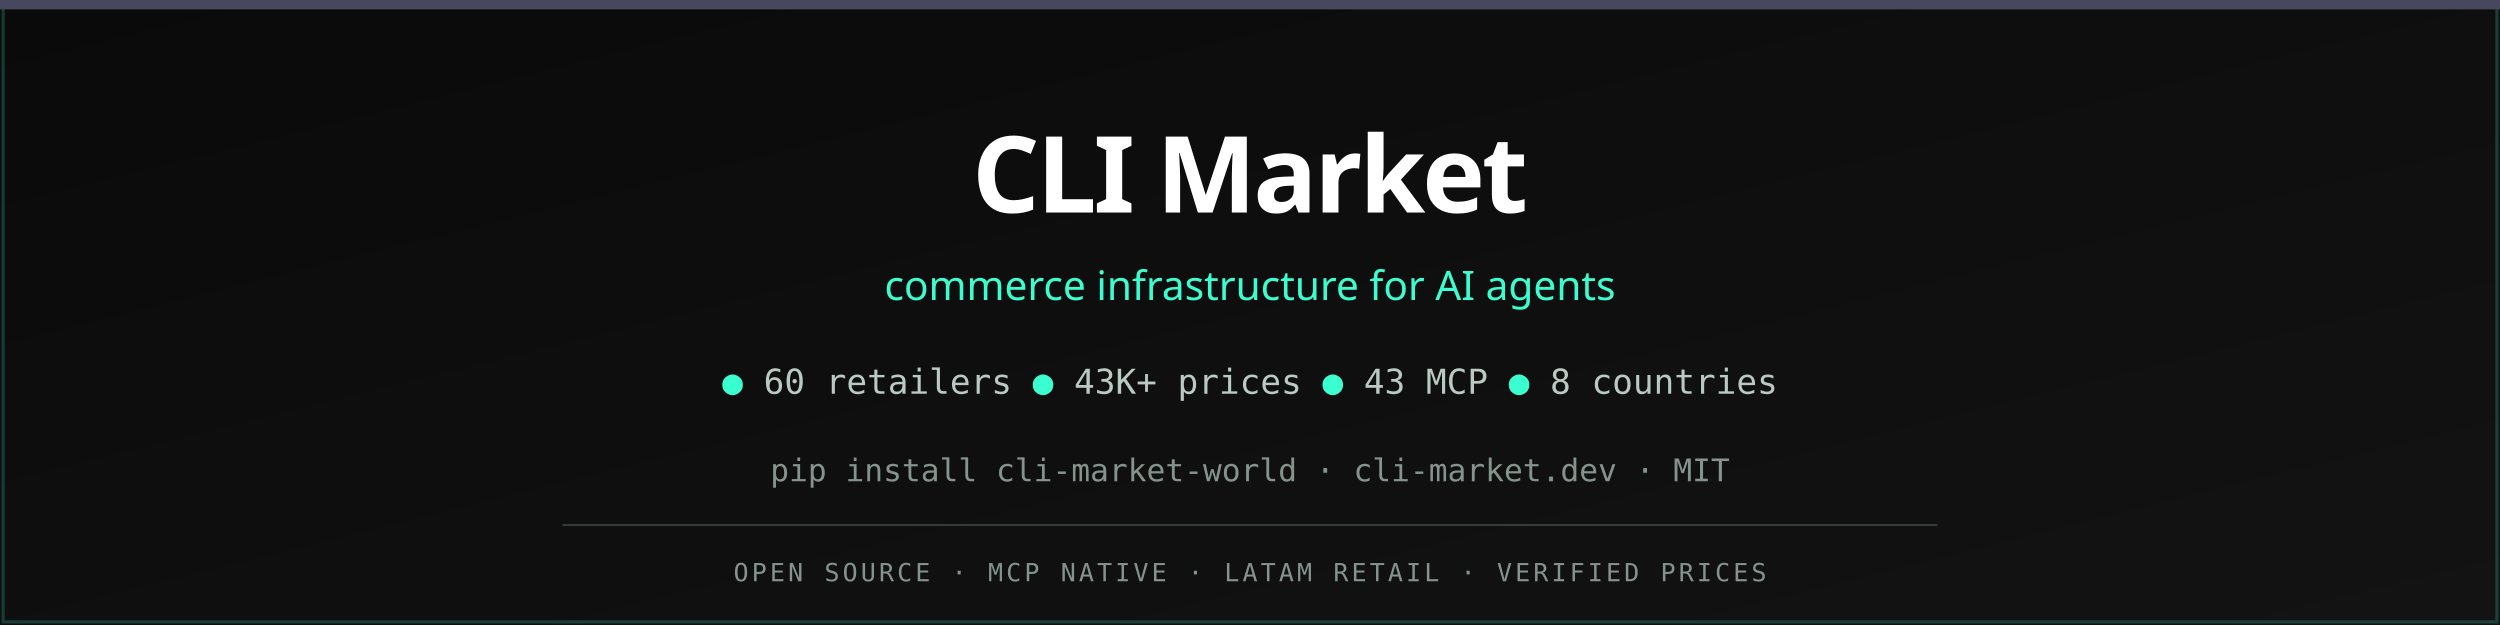
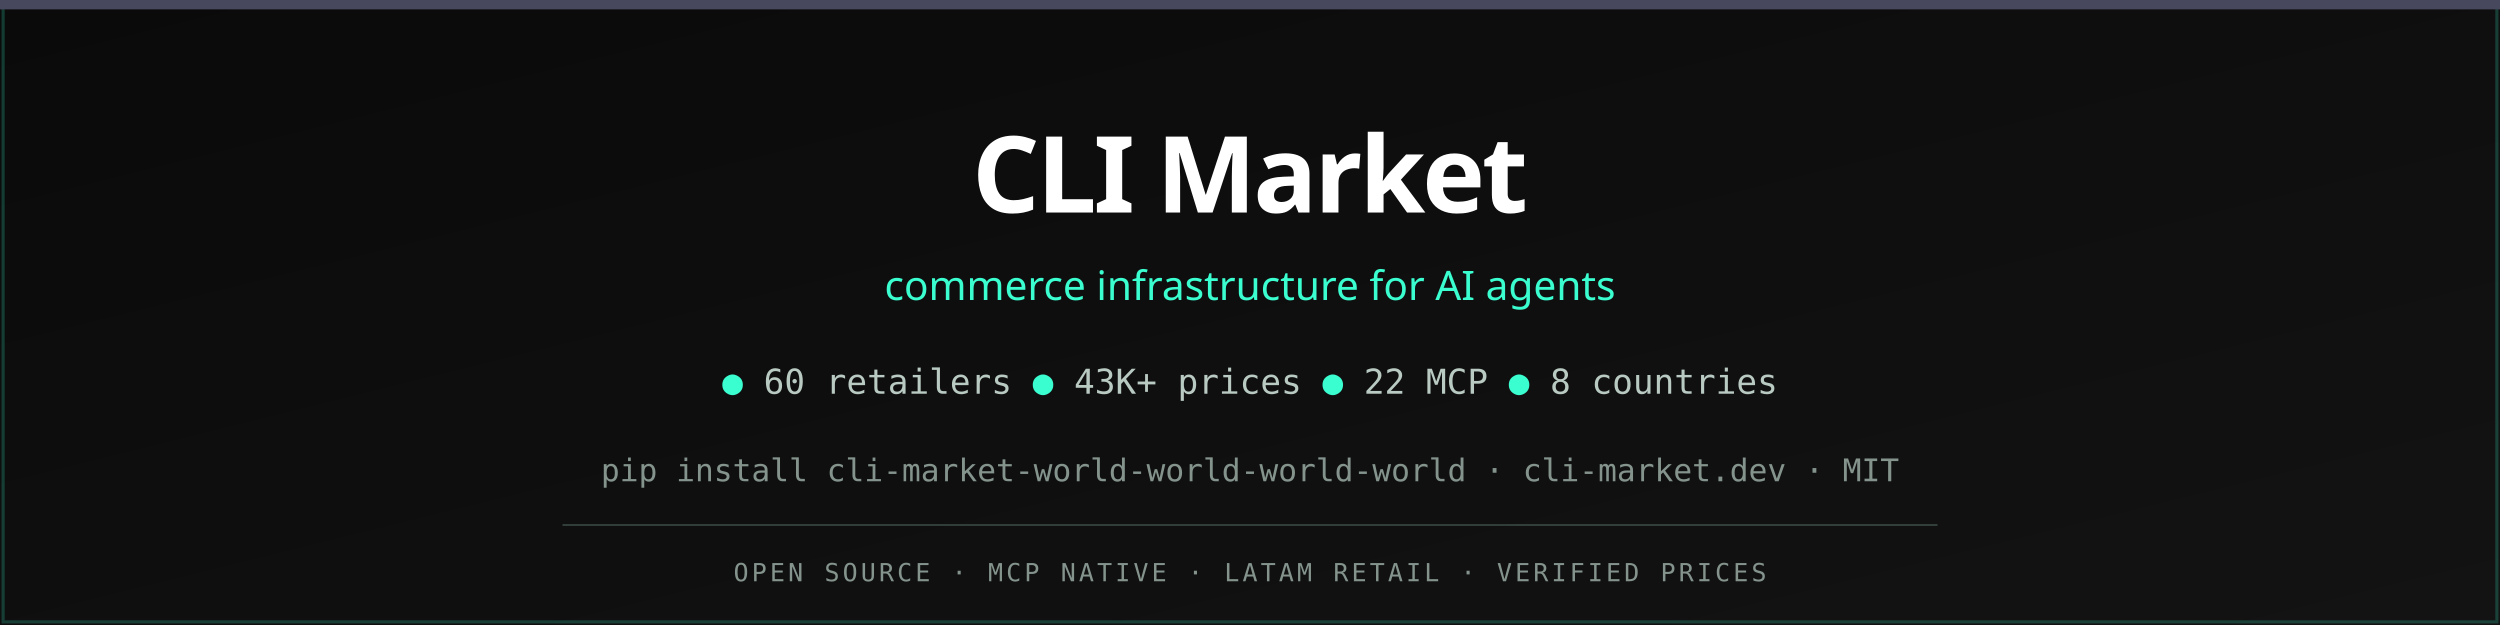
<svg xmlns="http://www.w3.org/2000/svg" viewBox="0 0 800 200">
  <defs>
    <linearGradient id="bg" x1="0%" y1="0%" x2="100%" y2="100%">
      <stop offset="0%" stop-color="#0a0a0b" />
      <stop offset="100%" stop-color="#131314" />
    </linearGradient>
  </defs>
  <rect width="800" height="200" fill="url(#bg)" />
  <rect x="1" y="1" width="798" height="198" fill="none" stroke="#3afecf" stroke-opacity="0.2" />
  <rect x="0" y="0" width="800" height="3" fill="#47475d" />
  <text x="400" y="68" text-anchor="middle" font-family="ui-sans-serif, system-ui, sans-serif" font-size="34" font-weight="700" fill="#ffffff" letter-spacing="-1">CLI Market</text>
  <text x="400" y="96" text-anchor="middle" font-family="ui-sans-serif, system-ui, sans-serif" font-size="13" fill="#3afecf">commerce infrastructure for AI agents</text>
  <text x="400" y="126" text-anchor="middle" font-family="ui-monospace, monospace" font-size="11" fill="#b9cac2">
-     <tspan fill="#3afecf">●</tspan> 60 retailers  <tspan fill="#3afecf">●</tspan> 43K+ prices  <tspan fill="#3afecf">●</tspan> 43 MCP  <tspan fill="#3afecf">●</tspan> 8 countries
+     <tspan fill="#3afecf">●</tspan> 60 retailers  <tspan fill="#3afecf">●</tspan> 43K+ prices  <tspan fill="#3afecf">●</tspan> 22 MCP  <tspan fill="#3afecf">●</tspan> 8 countries
  </text>
-   <text x="400" y="154" text-anchor="middle" font-family="ui-monospace, monospace" font-size="10" fill="#84948d">pip install cli-market-world · cli-market.dev · MIT</text>
+   <text x="400" y="154" text-anchor="middle" font-family="ui-monospace, monospace" font-size="10" fill="#84948d">pip install cli-market-world-world-world-world · cli-market.dev · MIT</text>
  <line x1="180" y1="168" x2="620" y2="168" stroke="#3b4a44" stroke-width="0.5" />
  <text x="400" y="186" text-anchor="middle" font-family="ui-monospace, monospace" font-size="8" fill="#84948d" letter-spacing="1">OPEN SOURCE · MCP NATIVE · LATAM RETAIL · VERIFIED PRICES</text>
</svg>
